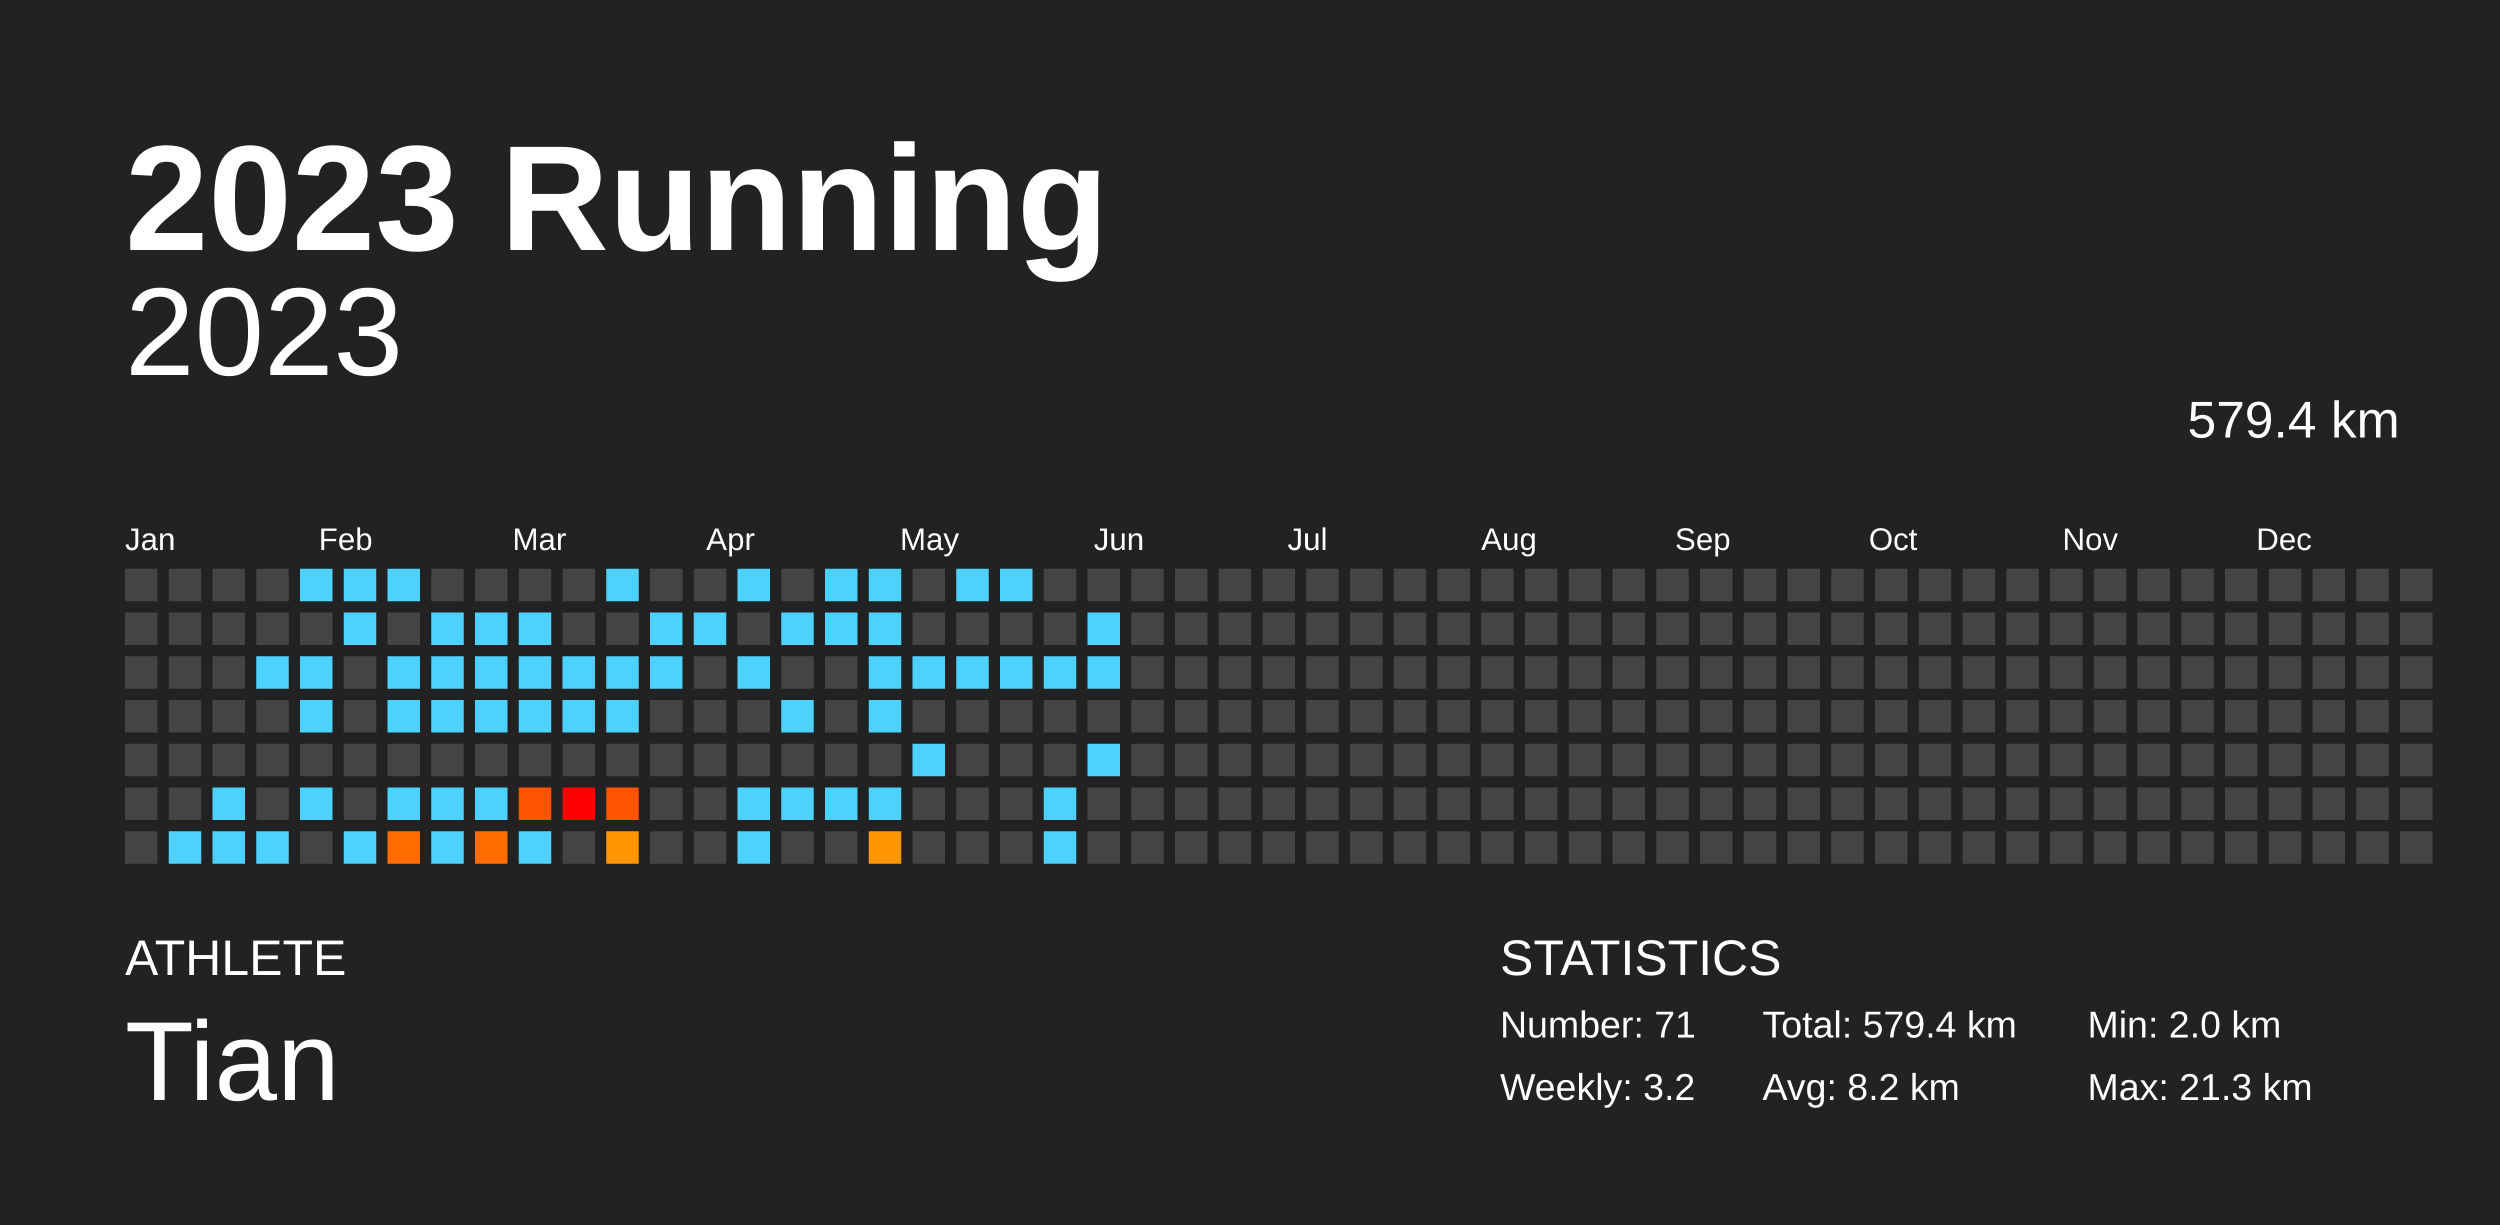
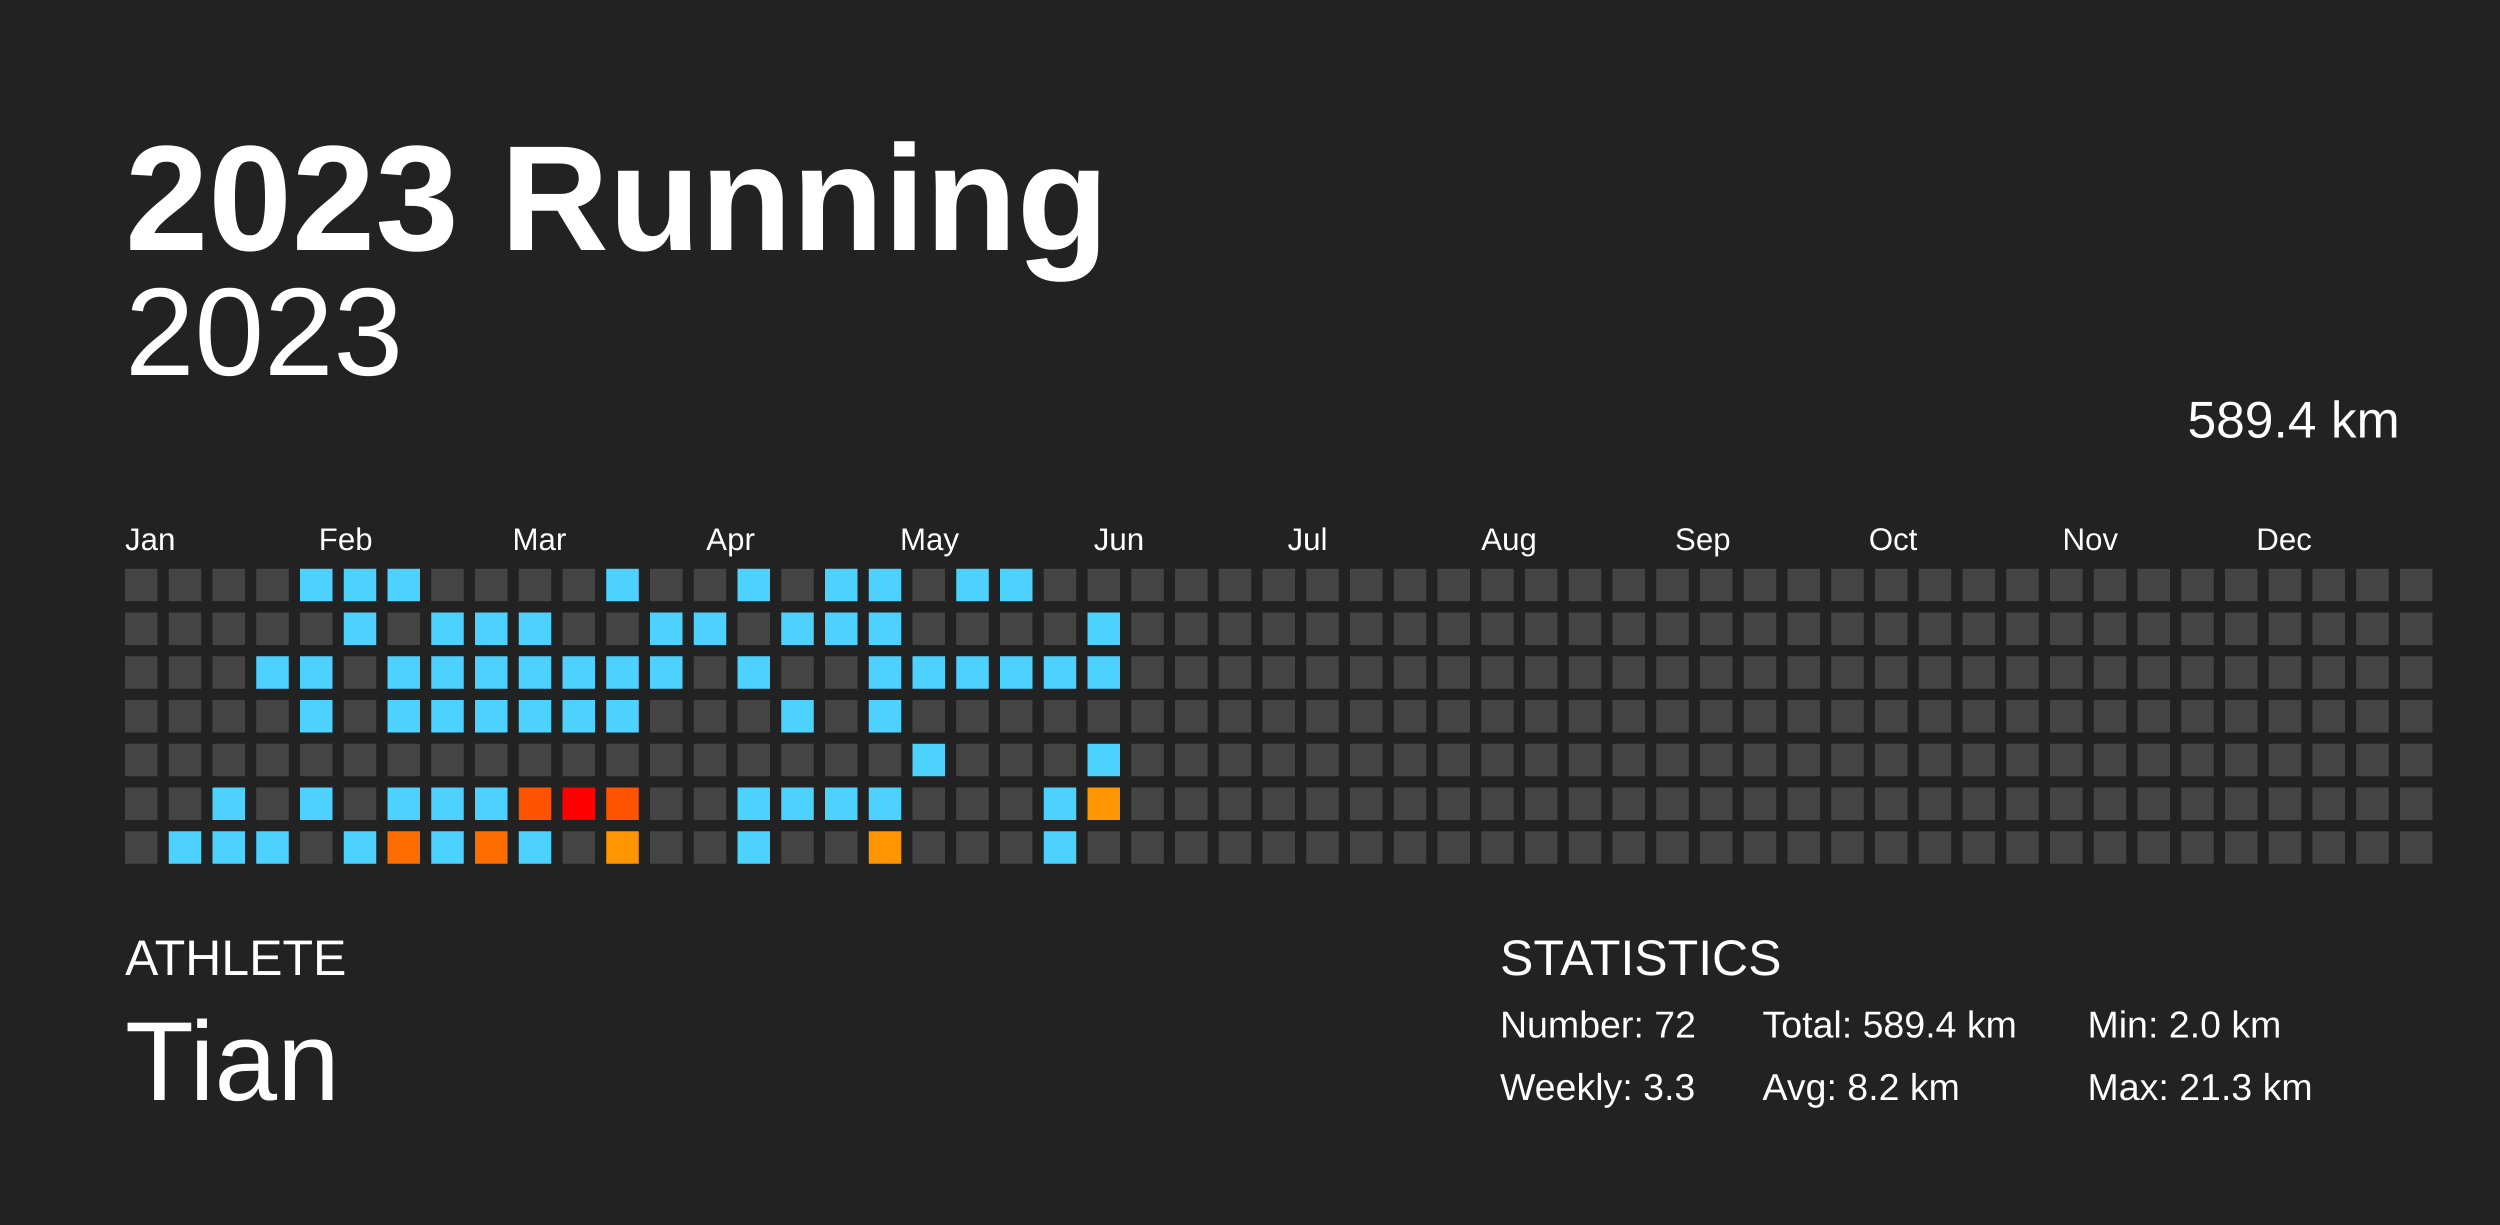
<svg xmlns="http://www.w3.org/2000/svg" baseProfile="full" height="98mm" version="1.1" viewBox="0,0,200,98" width="200mm">
  <defs />
  <rect fill="#222222" height="98" width="200" x="0" y="0" />
  <text fill="#FFFFFF" style="font-size:12px; font-family:Arial; font-weight:bold;" x="10" y="20">2023 Running</text>
  <text fill="#FFFFFF" style="font-size:4px; font-family:Arial" x="10" y="78">ATHLETE</text>
  <text fill="#FFFFFF" style="font-size:9px; font-family:Arial" x="10" y="88">Tian</text>
  <text fill="#FFFFFF" style="font-size:4px; font-family:Arial" x="120" y="78">STATISTICS</text>
-   <text fill="#FFFFFF" style="font-size:3px; font-family:Arial" x="120" y="83">Number: 71</text>
-   <text fill="#FFFFFF" style="font-size:3px; font-family:Arial" x="120" y="88">Weekly: 3.2</text>
-   <text fill="#FFFFFF" style="font-size:3px; font-family:Arial" x="141" y="83">Total: 579.4 km</text>
+   <text fill="#FFFFFF" style="font-size:3px; font-family:Arial" x="120" y="83">Number: 72</text>
+   <text fill="#FFFFFF" style="font-size:3px; font-family:Arial" x="120" y="88">Weekly: 3.3</text>
+   <text fill="#FFFFFF" style="font-size:3px; font-family:Arial" x="141" y="83">Total: 589.4 km</text>
  <text fill="#FFFFFF" style="font-size:3px; font-family:Arial" x="141" y="88">Avg: 8.2 km</text>
  <text fill="#FFFFFF" style="font-size:3px; font-family:Arial" x="167" y="83">Min: 2.0 km</text>
  <text fill="#FFFFFF" style="font-size:3px; font-family:Arial" x="167" y="88">Max: 21.3 km</text>
  <text alignment-baseline="hanging" fill="#FFFFFF" style="font-size:10.0px; font-family:Arial;" x="10" y="30">2023</text>
-   <text alignment-baseline="hanging" fill="#FFFFFF" style="font-size:4.125px; font-family:Arial;" x="175" y="35">579.4 km</text>
+   <text alignment-baseline="hanging" fill="#FFFFFF" style="font-size:4.125px; font-family:Arial;" x="175" y="35">589.4 km</text>
  <text fill="#FFFFFF" style="font-size:2.5px; font-family:Arial" x="10.0" y="44">Jan</text>
  <text fill="#FFFFFF" style="font-size:2.5px; font-family:Arial" x="25.5" y="44">Feb</text>
  <text fill="#FFFFFF" style="font-size:2.5px; font-family:Arial" x="41.0" y="44">Mar</text>
  <text fill="#FFFFFF" style="font-size:2.5px; font-family:Arial" x="56.5" y="44">Apr</text>
  <text fill="#FFFFFF" style="font-size:2.5px; font-family:Arial" x="72.0" y="44">May</text>
  <text fill="#FFFFFF" style="font-size:2.5px; font-family:Arial" x="87.5" y="44">Jun</text>
  <text fill="#FFFFFF" style="font-size:2.5px; font-family:Arial" x="103.0" y="44">Jul</text>
  <text fill="#FFFFFF" style="font-size:2.5px; font-family:Arial" x="118.5" y="44">Aug</text>
  <text fill="#FFFFFF" style="font-size:2.5px; font-family:Arial" x="134.0" y="44">Sep</text>
  <text fill="#FFFFFF" style="font-size:2.5px; font-family:Arial" x="149.5" y="44">Oct</text>
  <text fill="#FFFFFF" style="font-size:2.5px; font-family:Arial" x="165.0" y="44">Nov</text>
  <text fill="#FFFFFF" style="font-size:2.5px; font-family:Arial" x="180.5" y="44">Dec</text>
  <rect fill="#444444" height="2.6" width="2.6" x="10.0" y="45.5" />
  <rect fill="#444444" height="2.6" width="2.6" x="10.0" y="49.0" />
  <rect fill="#444444" height="2.6" width="2.6" x="10.0" y="52.5" />
  <rect fill="#444444" height="2.6" width="2.6" x="10.0" y="56.0" />
  <rect fill="#444444" height="2.6" width="2.6" x="10.0" y="59.5" />
  <rect fill="#444444" height="2.6" width="2.6" x="10.0" y="63.0" />
  <rect fill="#444444" height="2.6" width="2.6" x="10.0" y="66.5" />
  <rect fill="#444444" height="2.6" width="2.6" x="13.5" y="45.5" />
  <rect fill="#444444" height="2.6" width="2.6" x="13.5" y="49.0" />
  <rect fill="#444444" height="2.6" width="2.6" x="13.5" y="52.5" />
  <rect fill="#444444" height="2.6" width="2.6" x="13.5" y="56.0" />
  <rect fill="#444444" height="2.6" width="2.6" x="13.5" y="59.5" />
  <rect fill="#444444" height="2.6" width="2.6" x="13.5" y="63.0" />
  <rect fill="#4dd2ff" height="2.6" width="2.6" x="13.5" y="66.5" />
  <rect fill="#444444" height="2.6" width="2.6" x="17.0" y="45.5" />
  <rect fill="#444444" height="2.6" width="2.6" x="17.0" y="49.0" />
  <rect fill="#444444" height="2.6" width="2.6" x="17.0" y="52.5" />
  <rect fill="#444444" height="2.6" width="2.6" x="17.0" y="56.0" />
  <rect fill="#444444" height="2.6" width="2.6" x="17.0" y="59.5" />
  <rect fill="#4dd2ff" height="2.6" width="2.6" x="17.0" y="63.0" />
  <rect fill="#4dd2ff" height="2.6" width="2.6" x="17.0" y="66.5" />
  <rect fill="#444444" height="2.6" width="2.6" x="20.5" y="45.5" />
  <rect fill="#444444" height="2.6" width="2.6" x="20.5" y="49.0" />
  <rect fill="#4dd2ff" height="2.6" width="2.6" x="20.5" y="52.5" />
  <rect fill="#444444" height="2.6" width="2.6" x="20.5" y="56.0" />
  <rect fill="#444444" height="2.6" width="2.6" x="20.5" y="59.5" />
  <rect fill="#444444" height="2.6" width="2.6" x="20.5" y="63.0" />
  <rect fill="#4dd2ff" height="2.6" width="2.6" x="20.5" y="66.5" />
  <rect fill="#4dd2ff" height="2.6" width="2.6" x="24.0" y="45.5" />
  <rect fill="#444444" height="2.6" width="2.6" x="24.0" y="49.0" />
  <rect fill="#4dd2ff" height="2.6" width="2.6" x="24.0" y="52.5" />
  <rect fill="#4dd2ff" height="2.6" width="2.6" x="24.0" y="56.0" />
  <rect fill="#444444" height="2.6" width="2.6" x="24.0" y="59.5" />
  <rect fill="#4dd2ff" height="2.6" width="2.6" x="24.0" y="63.0" />
  <rect fill="#444444" height="2.6" width="2.6" x="24.0" y="66.5" />
  <rect fill="#4dd2ff" height="2.6" width="2.6" x="27.5" y="45.5" />
  <rect fill="#4dd2ff" height="2.6" width="2.6" x="27.5" y="49.0" />
  <rect fill="#444444" height="2.6" width="2.6" x="27.5" y="52.5" />
  <rect fill="#444444" height="2.6" width="2.6" x="27.5" y="56.0" />
  <rect fill="#444444" height="2.6" width="2.6" x="27.5" y="59.5" />
  <rect fill="#444444" height="2.6" width="2.6" x="27.5" y="63.0" />
  <rect fill="#4dd2ff" height="2.6" width="2.6" x="27.5" y="66.5" />
  <rect fill="#4dd2ff" height="2.6" width="2.6" x="31.0" y="45.5" />
  <rect fill="#444444" height="2.6" width="2.6" x="31.0" y="49.0" />
  <rect fill="#4dd2ff" height="2.6" width="2.6" x="31.0" y="52.5" />
  <rect fill="#4dd2ff" height="2.6" width="2.6" x="31.0" y="56.0" />
  <rect fill="#444444" height="2.6" width="2.6" x="31.0" y="59.5" />
  <rect fill="#4dd2ff" height="2.6" width="2.6" x="31.0" y="63.0" />
  <rect fill="#ff6d00" height="2.6" width="2.6" x="31.0" y="66.5" />
  <rect fill="#444444" height="2.6" width="2.6" x="34.5" y="45.5" />
  <rect fill="#4dd2ff" height="2.6" width="2.6" x="34.5" y="49.0" />
  <rect fill="#4dd2ff" height="2.6" width="2.6" x="34.5" y="52.5" />
  <rect fill="#4dd2ff" height="2.6" width="2.6" x="34.5" y="56.0" />
  <rect fill="#444444" height="2.6" width="2.6" x="34.5" y="59.5" />
  <rect fill="#4dd2ff" height="2.6" width="2.6" x="34.5" y="63.0" />
  <rect fill="#4dd2ff" height="2.6" width="2.6" x="34.5" y="66.5" />
  <rect fill="#444444" height="2.6" width="2.6" x="38.0" y="45.5" />
  <rect fill="#4dd2ff" height="2.6" width="2.6" x="38.0" y="49.0" />
  <rect fill="#4dd2ff" height="2.6" width="2.6" x="38.0" y="52.5" />
  <rect fill="#4dd2ff" height="2.6" width="2.6" x="38.0" y="56.0" />
  <rect fill="#444444" height="2.6" width="2.6" x="38.0" y="59.5" />
  <rect fill="#4dd2ff" height="2.6" width="2.6" x="38.0" y="63.0" />
  <rect fill="#ff6d00" height="2.6" width="2.6" x="38.0" y="66.5" />
  <rect fill="#444444" height="2.6" width="2.6" x="41.5" y="45.5" />
  <rect fill="#4dd2ff" height="2.6" width="2.6" x="41.5" y="49.0" />
  <rect fill="#4dd2ff" height="2.6" width="2.6" x="41.5" y="52.5" />
  <rect fill="#4dd2ff" height="2.6" width="2.6" x="41.5" y="56.0" />
  <rect fill="#444444" height="2.6" width="2.6" x="41.5" y="59.5" />
  <rect fill="#ff5300" height="2.6" width="2.6" x="41.5" y="63.0" />
  <rect fill="#4dd2ff" height="2.6" width="2.6" x="41.5" y="66.5" />
  <rect fill="#444444" height="2.6" width="2.6" x="45.0" y="45.5" />
  <rect fill="#444444" height="2.6" width="2.6" x="45.0" y="49.0" />
  <rect fill="#4dd2ff" height="2.6" width="2.6" x="45.0" y="52.5" />
  <rect fill="#4dd2ff" height="2.6" width="2.6" x="45.0" y="56.0" />
  <rect fill="#444444" height="2.6" width="2.6" x="45.0" y="59.5" />
  <rect fill="red" height="2.6" width="2.6" x="45.0" y="63.0" />
  <rect fill="#444444" height="2.6" width="2.6" x="45.0" y="66.5" />
  <rect fill="#4dd2ff" height="2.6" width="2.6" x="48.5" y="45.5" />
  <rect fill="#444444" height="2.6" width="2.6" x="48.5" y="49.0" />
  <rect fill="#4dd2ff" height="2.6" width="2.6" x="48.5" y="52.5" />
  <rect fill="#4dd2ff" height="2.6" width="2.6" x="48.5" y="56.0" />
  <rect fill="#444444" height="2.6" width="2.6" x="48.5" y="59.5" />
  <rect fill="#ff5300" height="2.6" width="2.6" x="48.5" y="63.0" />
  <rect fill="#ff9500" height="2.6" width="2.6" x="48.5" y="66.5" />
  <rect fill="#444444" height="2.6" width="2.6" x="52.0" y="45.5" />
  <rect fill="#4dd2ff" height="2.6" width="2.6" x="52.0" y="49.0" />
  <rect fill="#4dd2ff" height="2.6" width="2.6" x="52.0" y="52.5" />
  <rect fill="#444444" height="2.6" width="2.6" x="52.0" y="56.0" />
  <rect fill="#444444" height="2.6" width="2.6" x="52.0" y="59.5" />
  <rect fill="#444444" height="2.6" width="2.6" x="52.0" y="63.0" />
  <rect fill="#444444" height="2.6" width="2.6" x="52.0" y="66.5" />
  <rect fill="#444444" height="2.6" width="2.6" x="55.5" y="45.5" />
  <rect fill="#4dd2ff" height="2.6" width="2.6" x="55.5" y="49.0" />
  <rect fill="#444444" height="2.6" width="2.6" x="55.5" y="52.5" />
  <rect fill="#444444" height="2.6" width="2.6" x="55.5" y="56.0" />
  <rect fill="#444444" height="2.6" width="2.6" x="55.5" y="59.5" />
  <rect fill="#444444" height="2.6" width="2.6" x="55.5" y="63.0" />
  <rect fill="#444444" height="2.6" width="2.6" x="55.5" y="66.5" />
  <rect fill="#4dd2ff" height="2.6" width="2.6" x="59.0" y="45.5" />
  <rect fill="#444444" height="2.6" width="2.6" x="59.0" y="49.0" />
  <rect fill="#4dd2ff" height="2.6" width="2.6" x="59.0" y="52.5" />
  <rect fill="#444444" height="2.6" width="2.6" x="59.0" y="56.0" />
  <rect fill="#444444" height="2.6" width="2.6" x="59.0" y="59.5" />
  <rect fill="#4dd2ff" height="2.6" width="2.6" x="59.0" y="63.0" />
  <rect fill="#4dd2ff" height="2.6" width="2.6" x="59.0" y="66.5" />
  <rect fill="#444444" height="2.6" width="2.6" x="62.5" y="45.5" />
  <rect fill="#4dd2ff" height="2.6" width="2.6" x="62.5" y="49.0" />
  <rect fill="#444444" height="2.6" width="2.6" x="62.5" y="52.5" />
  <rect fill="#4dd2ff" height="2.6" width="2.6" x="62.5" y="56.0" />
  <rect fill="#444444" height="2.6" width="2.6" x="62.5" y="59.5" />
  <rect fill="#4dd2ff" height="2.6" width="2.6" x="62.5" y="63.0" />
  <rect fill="#444444" height="2.6" width="2.6" x="62.5" y="66.5" />
  <rect fill="#4dd2ff" height="2.6" width="2.6" x="66.0" y="45.5" />
  <rect fill="#4dd2ff" height="2.6" width="2.6" x="66.0" y="49.0" />
  <rect fill="#444444" height="2.6" width="2.6" x="66.0" y="52.5" />
  <rect fill="#444444" height="2.6" width="2.6" x="66.0" y="56.0" />
  <rect fill="#444444" height="2.6" width="2.6" x="66.0" y="59.5" />
  <rect fill="#4dd2ff" height="2.6" width="2.6" x="66.0" y="63.0" />
  <rect fill="#444444" height="2.6" width="2.6" x="66.0" y="66.5" />
  <rect fill="#4dd2ff" height="2.6" width="2.6" x="69.5" y="45.5" />
  <rect fill="#4dd2ff" height="2.6" width="2.6" x="69.5" y="49.0" />
  <rect fill="#4dd2ff" height="2.6" width="2.6" x="69.5" y="52.5" />
  <rect fill="#4dd2ff" height="2.6" width="2.6" x="69.5" y="56.0" />
  <rect fill="#444444" height="2.6" width="2.6" x="69.5" y="59.5" />
  <rect fill="#4dd2ff" height="2.6" width="2.6" x="69.5" y="63.0" />
  <rect fill="#ff9500" height="2.6" width="2.6" x="69.5" y="66.5" />
  <rect fill="#444444" height="2.6" width="2.6" x="73.0" y="45.5" />
  <rect fill="#444444" height="2.6" width="2.6" x="73.0" y="49.0" />
  <rect fill="#4dd2ff" height="2.6" width="2.6" x="73.0" y="52.5" />
  <rect fill="#444444" height="2.6" width="2.6" x="73.0" y="56.0" />
  <rect fill="#4dd2ff" height="2.6" width="2.6" x="73.0" y="59.5" />
  <rect fill="#444444" height="2.6" width="2.6" x="73.0" y="63.0" />
  <rect fill="#444444" height="2.6" width="2.6" x="73.0" y="66.5" />
  <rect fill="#4dd2ff" height="2.6" width="2.6" x="76.5" y="45.5" />
  <rect fill="#444444" height="2.6" width="2.6" x="76.5" y="49.0" />
  <rect fill="#4dd2ff" height="2.6" width="2.6" x="76.5" y="52.5" />
  <rect fill="#444444" height="2.6" width="2.6" x="76.5" y="56.0" />
  <rect fill="#444444" height="2.6" width="2.6" x="76.5" y="59.5" />
  <rect fill="#444444" height="2.6" width="2.6" x="76.5" y="63.0" />
  <rect fill="#444444" height="2.6" width="2.6" x="76.5" y="66.5" />
  <rect fill="#4dd2ff" height="2.6" width="2.6" x="80.0" y="45.5" />
  <rect fill="#444444" height="2.6" width="2.6" x="80.0" y="49.0" />
  <rect fill="#4dd2ff" height="2.6" width="2.6" x="80.0" y="52.5" />
  <rect fill="#444444" height="2.6" width="2.6" x="80.0" y="56.0" />
  <rect fill="#444444" height="2.6" width="2.6" x="80.0" y="59.5" />
  <rect fill="#444444" height="2.6" width="2.6" x="80.0" y="63.0" />
  <rect fill="#444444" height="2.6" width="2.6" x="80.0" y="66.5" />
  <rect fill="#444444" height="2.6" width="2.6" x="83.5" y="45.5" />
  <rect fill="#444444" height="2.6" width="2.6" x="83.5" y="49.0" />
  <rect fill="#4dd2ff" height="2.6" width="2.6" x="83.5" y="52.5" />
  <rect fill="#444444" height="2.6" width="2.6" x="83.5" y="56.0" />
  <rect fill="#444444" height="2.6" width="2.6" x="83.5" y="59.5" />
  <rect fill="#4dd2ff" height="2.6" width="2.6" x="83.5" y="63.0" />
  <rect fill="#4dd2ff" height="2.6" width="2.6" x="83.5" y="66.5" />
  <rect fill="#444444" height="2.6" width="2.6" x="87.0" y="45.5" />
  <rect fill="#4dd2ff" height="2.6" width="2.6" x="87.0" y="49.0" />
  <rect fill="#4dd2ff" height="2.6" width="2.6" x="87.0" y="52.5" />
  <rect fill="#444444" height="2.6" width="2.6" x="87.0" y="56.0" />
  <rect fill="#4dd2ff" height="2.6" width="2.6" x="87.0" y="59.5" />
-   <rect fill="#444444" height="2.6" width="2.6" x="87.0" y="63.0" />
+   <rect fill="#ff9500" height="2.6" width="2.6" x="87.0" y="63.0" />
  <rect fill="#444444" height="2.6" width="2.6" x="87.0" y="66.5" />
  <rect fill="#444444" height="2.6" width="2.6" x="90.5" y="45.5" />
  <rect fill="#444444" height="2.6" width="2.6" x="90.5" y="49.0" />
  <rect fill="#444444" height="2.6" width="2.6" x="90.5" y="52.5" />
  <rect fill="#444444" height="2.6" width="2.6" x="90.5" y="56.0" />
  <rect fill="#444444" height="2.6" width="2.6" x="90.5" y="59.5" />
  <rect fill="#444444" height="2.6" width="2.6" x="90.5" y="63.0" />
  <rect fill="#444444" height="2.6" width="2.6" x="90.5" y="66.5" />
  <rect fill="#444444" height="2.6" width="2.6" x="94.0" y="45.5" />
  <rect fill="#444444" height="2.6" width="2.6" x="94.0" y="49.0" />
  <rect fill="#444444" height="2.6" width="2.6" x="94.0" y="52.5" />
  <rect fill="#444444" height="2.6" width="2.6" x="94.0" y="56.0" />
  <rect fill="#444444" height="2.6" width="2.6" x="94.0" y="59.5" />
  <rect fill="#444444" height="2.6" width="2.6" x="94.0" y="63.0" />
  <rect fill="#444444" height="2.6" width="2.6" x="94.0" y="66.5" />
  <rect fill="#444444" height="2.6" width="2.6" x="97.5" y="45.5" />
  <rect fill="#444444" height="2.6" width="2.6" x="97.5" y="49.0" />
  <rect fill="#444444" height="2.6" width="2.6" x="97.5" y="52.5" />
  <rect fill="#444444" height="2.6" width="2.6" x="97.5" y="56.0" />
  <rect fill="#444444" height="2.6" width="2.6" x="97.5" y="59.5" />
  <rect fill="#444444" height="2.6" width="2.6" x="97.5" y="63.0" />
  <rect fill="#444444" height="2.6" width="2.6" x="97.5" y="66.5" />
  <rect fill="#444444" height="2.6" width="2.6" x="101.0" y="45.5" />
  <rect fill="#444444" height="2.6" width="2.6" x="101.0" y="49.0" />
  <rect fill="#444444" height="2.6" width="2.6" x="101.0" y="52.5" />
  <rect fill="#444444" height="2.6" width="2.6" x="101.0" y="56.0" />
  <rect fill="#444444" height="2.6" width="2.6" x="101.0" y="59.5" />
  <rect fill="#444444" height="2.6" width="2.6" x="101.0" y="63.0" />
  <rect fill="#444444" height="2.6" width="2.6" x="101.0" y="66.5" />
  <rect fill="#444444" height="2.6" width="2.6" x="104.5" y="45.5" />
  <rect fill="#444444" height="2.6" width="2.6" x="104.5" y="49.0" />
  <rect fill="#444444" height="2.6" width="2.6" x="104.5" y="52.5" />
  <rect fill="#444444" height="2.6" width="2.6" x="104.5" y="56.0" />
  <rect fill="#444444" height="2.6" width="2.6" x="104.5" y="59.5" />
  <rect fill="#444444" height="2.6" width="2.6" x="104.5" y="63.0" />
  <rect fill="#444444" height="2.6" width="2.6" x="104.5" y="66.5" />
  <rect fill="#444444" height="2.6" width="2.6" x="108.0" y="45.5" />
  <rect fill="#444444" height="2.6" width="2.6" x="108.0" y="49.0" />
  <rect fill="#444444" height="2.6" width="2.6" x="108.0" y="52.5" />
  <rect fill="#444444" height="2.6" width="2.6" x="108.0" y="56.0" />
  <rect fill="#444444" height="2.6" width="2.6" x="108.0" y="59.5" />
  <rect fill="#444444" height="2.6" width="2.6" x="108.0" y="63.0" />
  <rect fill="#444444" height="2.6" width="2.6" x="108.0" y="66.5" />
  <rect fill="#444444" height="2.6" width="2.6" x="111.5" y="45.5" />
  <rect fill="#444444" height="2.6" width="2.6" x="111.5" y="49.0" />
  <rect fill="#444444" height="2.6" width="2.6" x="111.5" y="52.5" />
  <rect fill="#444444" height="2.6" width="2.6" x="111.5" y="56.0" />
  <rect fill="#444444" height="2.6" width="2.6" x="111.5" y="59.5" />
  <rect fill="#444444" height="2.6" width="2.6" x="111.5" y="63.0" />
  <rect fill="#444444" height="2.6" width="2.6" x="111.5" y="66.5" />
  <rect fill="#444444" height="2.6" width="2.6" x="115.0" y="45.5" />
  <rect fill="#444444" height="2.6" width="2.6" x="115.0" y="49.0" />
  <rect fill="#444444" height="2.6" width="2.6" x="115.0" y="52.5" />
  <rect fill="#444444" height="2.6" width="2.6" x="115.0" y="56.0" />
  <rect fill="#444444" height="2.6" width="2.6" x="115.0" y="59.5" />
  <rect fill="#444444" height="2.6" width="2.6" x="115.0" y="63.0" />
  <rect fill="#444444" height="2.6" width="2.6" x="115.0" y="66.5" />
  <rect fill="#444444" height="2.6" width="2.6" x="118.5" y="45.5" />
  <rect fill="#444444" height="2.6" width="2.6" x="118.5" y="49.0" />
  <rect fill="#444444" height="2.6" width="2.6" x="118.5" y="52.5" />
  <rect fill="#444444" height="2.6" width="2.6" x="118.5" y="56.0" />
  <rect fill="#444444" height="2.6" width="2.6" x="118.5" y="59.5" />
  <rect fill="#444444" height="2.6" width="2.6" x="118.5" y="63.0" />
  <rect fill="#444444" height="2.6" width="2.6" x="118.5" y="66.5" />
  <rect fill="#444444" height="2.6" width="2.6" x="122.0" y="45.5" />
  <rect fill="#444444" height="2.6" width="2.6" x="122.0" y="49.0" />
  <rect fill="#444444" height="2.6" width="2.6" x="122.0" y="52.5" />
  <rect fill="#444444" height="2.6" width="2.6" x="122.0" y="56.0" />
  <rect fill="#444444" height="2.6" width="2.6" x="122.0" y="59.5" />
  <rect fill="#444444" height="2.6" width="2.6" x="122.0" y="63.0" />
  <rect fill="#444444" height="2.6" width="2.6" x="122.0" y="66.5" />
  <rect fill="#444444" height="2.6" width="2.6" x="125.5" y="45.5" />
  <rect fill="#444444" height="2.6" width="2.6" x="125.5" y="49.0" />
  <rect fill="#444444" height="2.6" width="2.6" x="125.5" y="52.5" />
  <rect fill="#444444" height="2.6" width="2.6" x="125.5" y="56.0" />
  <rect fill="#444444" height="2.6" width="2.6" x="125.5" y="59.5" />
  <rect fill="#444444" height="2.6" width="2.6" x="125.5" y="63.0" />
  <rect fill="#444444" height="2.6" width="2.6" x="125.5" y="66.5" />
  <rect fill="#444444" height="2.6" width="2.6" x="129.0" y="45.5" />
  <rect fill="#444444" height="2.6" width="2.6" x="129.0" y="49.0" />
  <rect fill="#444444" height="2.6" width="2.6" x="129.0" y="52.5" />
  <rect fill="#444444" height="2.6" width="2.6" x="129.0" y="56.0" />
  <rect fill="#444444" height="2.6" width="2.6" x="129.0" y="59.5" />
  <rect fill="#444444" height="2.6" width="2.6" x="129.0" y="63.0" />
  <rect fill="#444444" height="2.6" width="2.6" x="129.0" y="66.5" />
  <rect fill="#444444" height="2.6" width="2.6" x="132.5" y="45.5" />
  <rect fill="#444444" height="2.6" width="2.6" x="132.5" y="49.0" />
  <rect fill="#444444" height="2.6" width="2.6" x="132.5" y="52.5" />
  <rect fill="#444444" height="2.6" width="2.6" x="132.5" y="56.0" />
  <rect fill="#444444" height="2.6" width="2.6" x="132.5" y="59.5" />
  <rect fill="#444444" height="2.6" width="2.6" x="132.5" y="63.0" />
  <rect fill="#444444" height="2.6" width="2.6" x="132.5" y="66.5" />
  <rect fill="#444444" height="2.6" width="2.6" x="136.0" y="45.5" />
  <rect fill="#444444" height="2.6" width="2.6" x="136.0" y="49.0" />
  <rect fill="#444444" height="2.6" width="2.6" x="136.0" y="52.5" />
  <rect fill="#444444" height="2.6" width="2.6" x="136.0" y="56.0" />
  <rect fill="#444444" height="2.6" width="2.6" x="136.0" y="59.5" />
  <rect fill="#444444" height="2.6" width="2.6" x="136.0" y="63.0" />
  <rect fill="#444444" height="2.6" width="2.6" x="136.0" y="66.5" />
  <rect fill="#444444" height="2.6" width="2.6" x="139.5" y="45.5" />
  <rect fill="#444444" height="2.6" width="2.6" x="139.5" y="49.0" />
  <rect fill="#444444" height="2.6" width="2.6" x="139.5" y="52.5" />
  <rect fill="#444444" height="2.6" width="2.6" x="139.5" y="56.0" />
  <rect fill="#444444" height="2.6" width="2.6" x="139.5" y="59.5" />
  <rect fill="#444444" height="2.6" width="2.6" x="139.5" y="63.0" />
  <rect fill="#444444" height="2.6" width="2.6" x="139.5" y="66.5" />
  <rect fill="#444444" height="2.6" width="2.6" x="143.0" y="45.5" />
  <rect fill="#444444" height="2.6" width="2.6" x="143.0" y="49.0" />
  <rect fill="#444444" height="2.6" width="2.6" x="143.0" y="52.5" />
  <rect fill="#444444" height="2.6" width="2.6" x="143.0" y="56.0" />
  <rect fill="#444444" height="2.6" width="2.6" x="143.0" y="59.5" />
  <rect fill="#444444" height="2.6" width="2.6" x="143.0" y="63.0" />
  <rect fill="#444444" height="2.6" width="2.6" x="143.0" y="66.5" />
  <rect fill="#444444" height="2.6" width="2.6" x="146.5" y="45.5" />
  <rect fill="#444444" height="2.6" width="2.6" x="146.5" y="49.0" />
  <rect fill="#444444" height="2.6" width="2.6" x="146.5" y="52.5" />
  <rect fill="#444444" height="2.6" width="2.6" x="146.5" y="56.0" />
  <rect fill="#444444" height="2.6" width="2.6" x="146.5" y="59.5" />
  <rect fill="#444444" height="2.6" width="2.6" x="146.5" y="63.0" />
  <rect fill="#444444" height="2.6" width="2.6" x="146.5" y="66.5" />
  <rect fill="#444444" height="2.6" width="2.6" x="150.0" y="45.5" />
  <rect fill="#444444" height="2.6" width="2.6" x="150.0" y="49.0" />
  <rect fill="#444444" height="2.6" width="2.6" x="150.0" y="52.5" />
  <rect fill="#444444" height="2.6" width="2.6" x="150.0" y="56.0" />
  <rect fill="#444444" height="2.6" width="2.6" x="150.0" y="59.5" />
  <rect fill="#444444" height="2.6" width="2.6" x="150.0" y="63.0" />
  <rect fill="#444444" height="2.6" width="2.6" x="150.0" y="66.5" />
  <rect fill="#444444" height="2.6" width="2.6" x="153.5" y="45.5" />
  <rect fill="#444444" height="2.6" width="2.6" x="153.5" y="49.0" />
  <rect fill="#444444" height="2.6" width="2.6" x="153.5" y="52.5" />
  <rect fill="#444444" height="2.6" width="2.6" x="153.5" y="56.0" />
  <rect fill="#444444" height="2.6" width="2.6" x="153.5" y="59.5" />
  <rect fill="#444444" height="2.6" width="2.6" x="153.5" y="63.0" />
  <rect fill="#444444" height="2.6" width="2.6" x="153.5" y="66.5" />
  <rect fill="#444444" height="2.6" width="2.6" x="157.0" y="45.5" />
  <rect fill="#444444" height="2.6" width="2.6" x="157.0" y="49.0" />
  <rect fill="#444444" height="2.6" width="2.6" x="157.0" y="52.5" />
  <rect fill="#444444" height="2.6" width="2.6" x="157.0" y="56.0" />
  <rect fill="#444444" height="2.6" width="2.6" x="157.0" y="59.5" />
  <rect fill="#444444" height="2.6" width="2.6" x="157.0" y="63.0" />
  <rect fill="#444444" height="2.6" width="2.6" x="157.0" y="66.5" />
  <rect fill="#444444" height="2.6" width="2.6" x="160.5" y="45.5" />
  <rect fill="#444444" height="2.6" width="2.6" x="160.5" y="49.0" />
  <rect fill="#444444" height="2.6" width="2.6" x="160.5" y="52.5" />
  <rect fill="#444444" height="2.6" width="2.6" x="160.5" y="56.0" />
  <rect fill="#444444" height="2.6" width="2.6" x="160.5" y="59.5" />
  <rect fill="#444444" height="2.6" width="2.6" x="160.5" y="63.0" />
  <rect fill="#444444" height="2.6" width="2.6" x="160.5" y="66.5" />
  <rect fill="#444444" height="2.6" width="2.6" x="164.0" y="45.5" />
  <rect fill="#444444" height="2.6" width="2.6" x="164.0" y="49.0" />
  <rect fill="#444444" height="2.6" width="2.6" x="164.0" y="52.5" />
  <rect fill="#444444" height="2.6" width="2.6" x="164.0" y="56.0" />
  <rect fill="#444444" height="2.6" width="2.6" x="164.0" y="59.5" />
  <rect fill="#444444" height="2.6" width="2.6" x="164.0" y="63.0" />
  <rect fill="#444444" height="2.6" width="2.6" x="164.0" y="66.5" />
  <rect fill="#444444" height="2.6" width="2.6" x="167.5" y="45.5" />
  <rect fill="#444444" height="2.6" width="2.6" x="167.5" y="49.0" />
  <rect fill="#444444" height="2.6" width="2.6" x="167.5" y="52.5" />
  <rect fill="#444444" height="2.6" width="2.6" x="167.5" y="56.0" />
  <rect fill="#444444" height="2.6" width="2.6" x="167.5" y="59.5" />
  <rect fill="#444444" height="2.6" width="2.6" x="167.5" y="63.0" />
  <rect fill="#444444" height="2.6" width="2.6" x="167.5" y="66.5" />
  <rect fill="#444444" height="2.6" width="2.6" x="171.0" y="45.5" />
  <rect fill="#444444" height="2.6" width="2.6" x="171.0" y="49.0" />
  <rect fill="#444444" height="2.6" width="2.6" x="171.0" y="52.5" />
  <rect fill="#444444" height="2.6" width="2.6" x="171.0" y="56.0" />
  <rect fill="#444444" height="2.6" width="2.6" x="171.0" y="59.5" />
  <rect fill="#444444" height="2.6" width="2.6" x="171.0" y="63.0" />
  <rect fill="#444444" height="2.6" width="2.6" x="171.0" y="66.5" />
  <rect fill="#444444" height="2.6" width="2.6" x="174.5" y="45.5" />
  <rect fill="#444444" height="2.6" width="2.6" x="174.5" y="49.0" />
  <rect fill="#444444" height="2.6" width="2.6" x="174.5" y="52.5" />
  <rect fill="#444444" height="2.6" width="2.6" x="174.5" y="56.0" />
  <rect fill="#444444" height="2.6" width="2.6" x="174.5" y="59.5" />
  <rect fill="#444444" height="2.6" width="2.6" x="174.5" y="63.0" />
  <rect fill="#444444" height="2.6" width="2.6" x="174.5" y="66.5" />
  <rect fill="#444444" height="2.6" width="2.6" x="178.0" y="45.5" />
  <rect fill="#444444" height="2.6" width="2.6" x="178.0" y="49.0" />
  <rect fill="#444444" height="2.6" width="2.6" x="178.0" y="52.5" />
  <rect fill="#444444" height="2.6" width="2.6" x="178.0" y="56.0" />
  <rect fill="#444444" height="2.6" width="2.6" x="178.0" y="59.5" />
  <rect fill="#444444" height="2.6" width="2.6" x="178.0" y="63.0" />
  <rect fill="#444444" height="2.6" width="2.6" x="178.0" y="66.5" />
  <rect fill="#444444" height="2.6" width="2.6" x="181.5" y="45.5" />
  <rect fill="#444444" height="2.6" width="2.6" x="181.5" y="49.0" />
  <rect fill="#444444" height="2.6" width="2.6" x="181.5" y="52.5" />
  <rect fill="#444444" height="2.6" width="2.6" x="181.5" y="56.0" />
  <rect fill="#444444" height="2.6" width="2.6" x="181.5" y="59.5" />
  <rect fill="#444444" height="2.6" width="2.6" x="181.5" y="63.0" />
  <rect fill="#444444" height="2.6" width="2.6" x="181.5" y="66.5" />
  <rect fill="#444444" height="2.6" width="2.6" x="185.0" y="45.5" />
  <rect fill="#444444" height="2.6" width="2.6" x="185.0" y="49.0" />
  <rect fill="#444444" height="2.6" width="2.6" x="185.0" y="52.5" />
  <rect fill="#444444" height="2.6" width="2.6" x="185.0" y="56.0" />
  <rect fill="#444444" height="2.6" width="2.6" x="185.0" y="59.5" />
  <rect fill="#444444" height="2.6" width="2.6" x="185.0" y="63.0" />
  <rect fill="#444444" height="2.6" width="2.6" x="185.0" y="66.5" />
  <rect fill="#444444" height="2.6" width="2.6" x="188.5" y="45.5" />
  <rect fill="#444444" height="2.6" width="2.6" x="188.5" y="49.0" />
  <rect fill="#444444" height="2.6" width="2.6" x="188.5" y="52.5" />
  <rect fill="#444444" height="2.6" width="2.6" x="188.5" y="56.0" />
  <rect fill="#444444" height="2.6" width="2.6" x="188.5" y="59.5" />
  <rect fill="#444444" height="2.6" width="2.6" x="188.5" y="63.0" />
  <rect fill="#444444" height="2.6" width="2.6" x="188.5" y="66.5" />
  <rect fill="#444444" height="2.6" width="2.6" x="192.0" y="45.5" />
  <rect fill="#444444" height="2.6" width="2.6" x="192.0" y="49.0" />
  <rect fill="#444444" height="2.6" width="2.6" x="192.0" y="52.5" />
  <rect fill="#444444" height="2.6" width="2.6" x="192.0" y="56.0" />
  <rect fill="#444444" height="2.6" width="2.6" x="192.0" y="59.5" />
  <rect fill="#444444" height="2.6" width="2.6" x="192.0" y="63.0" />
  <rect fill="#444444" height="2.6" width="2.6" x="192.0" y="66.5" />
</svg>
